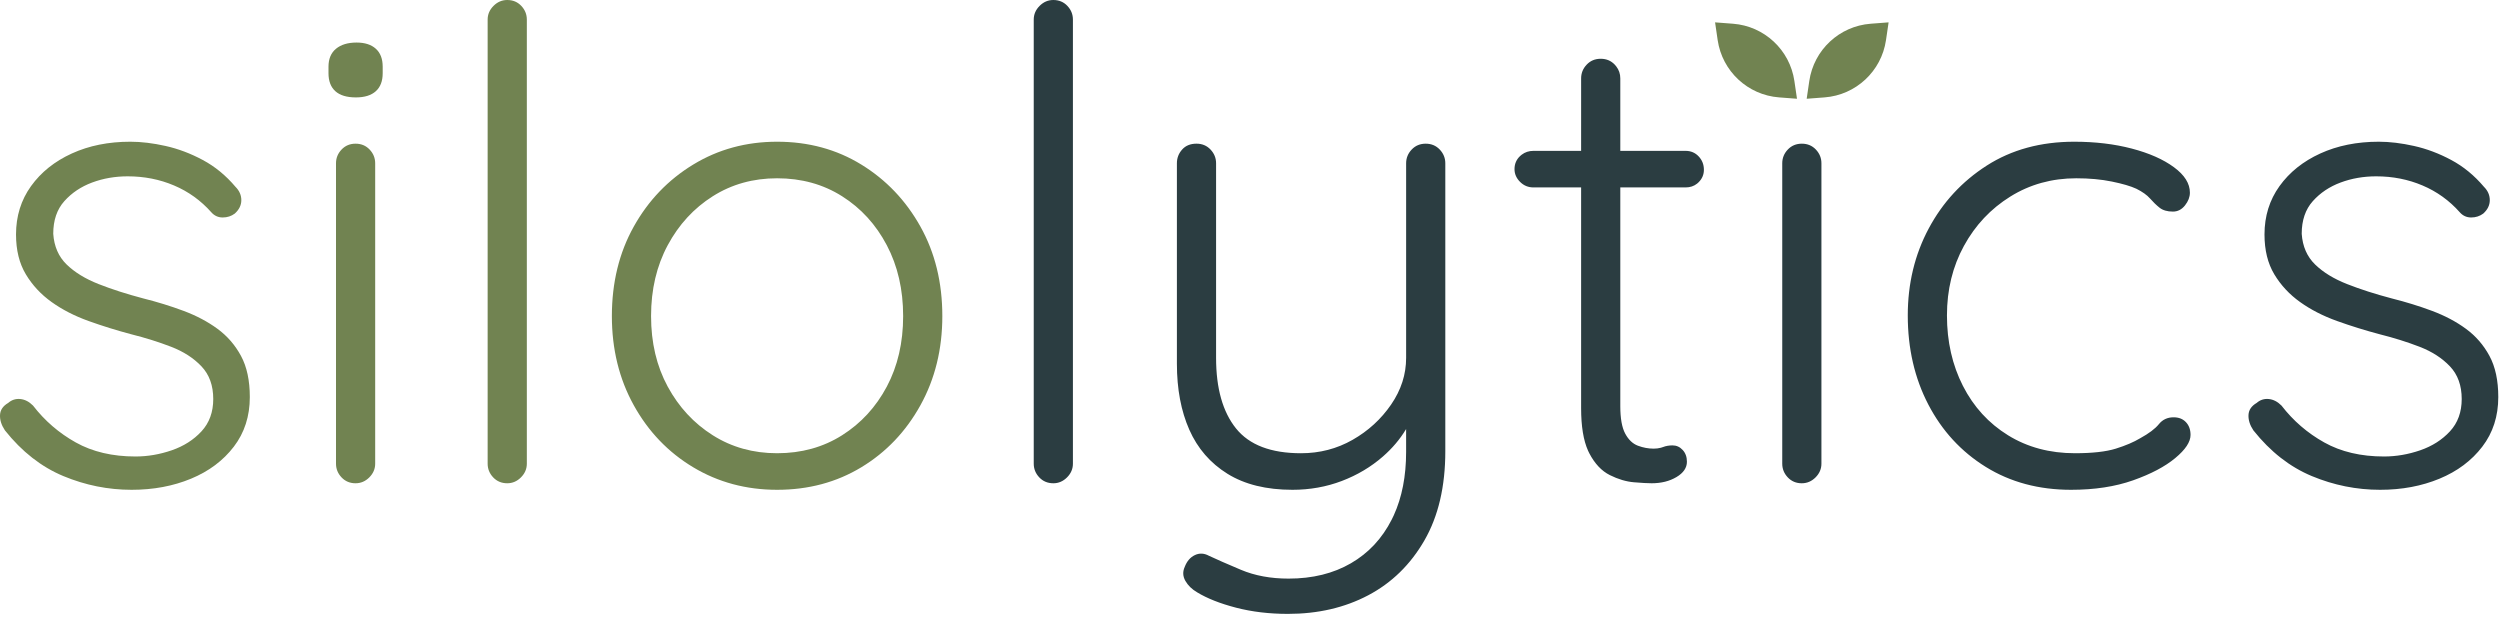
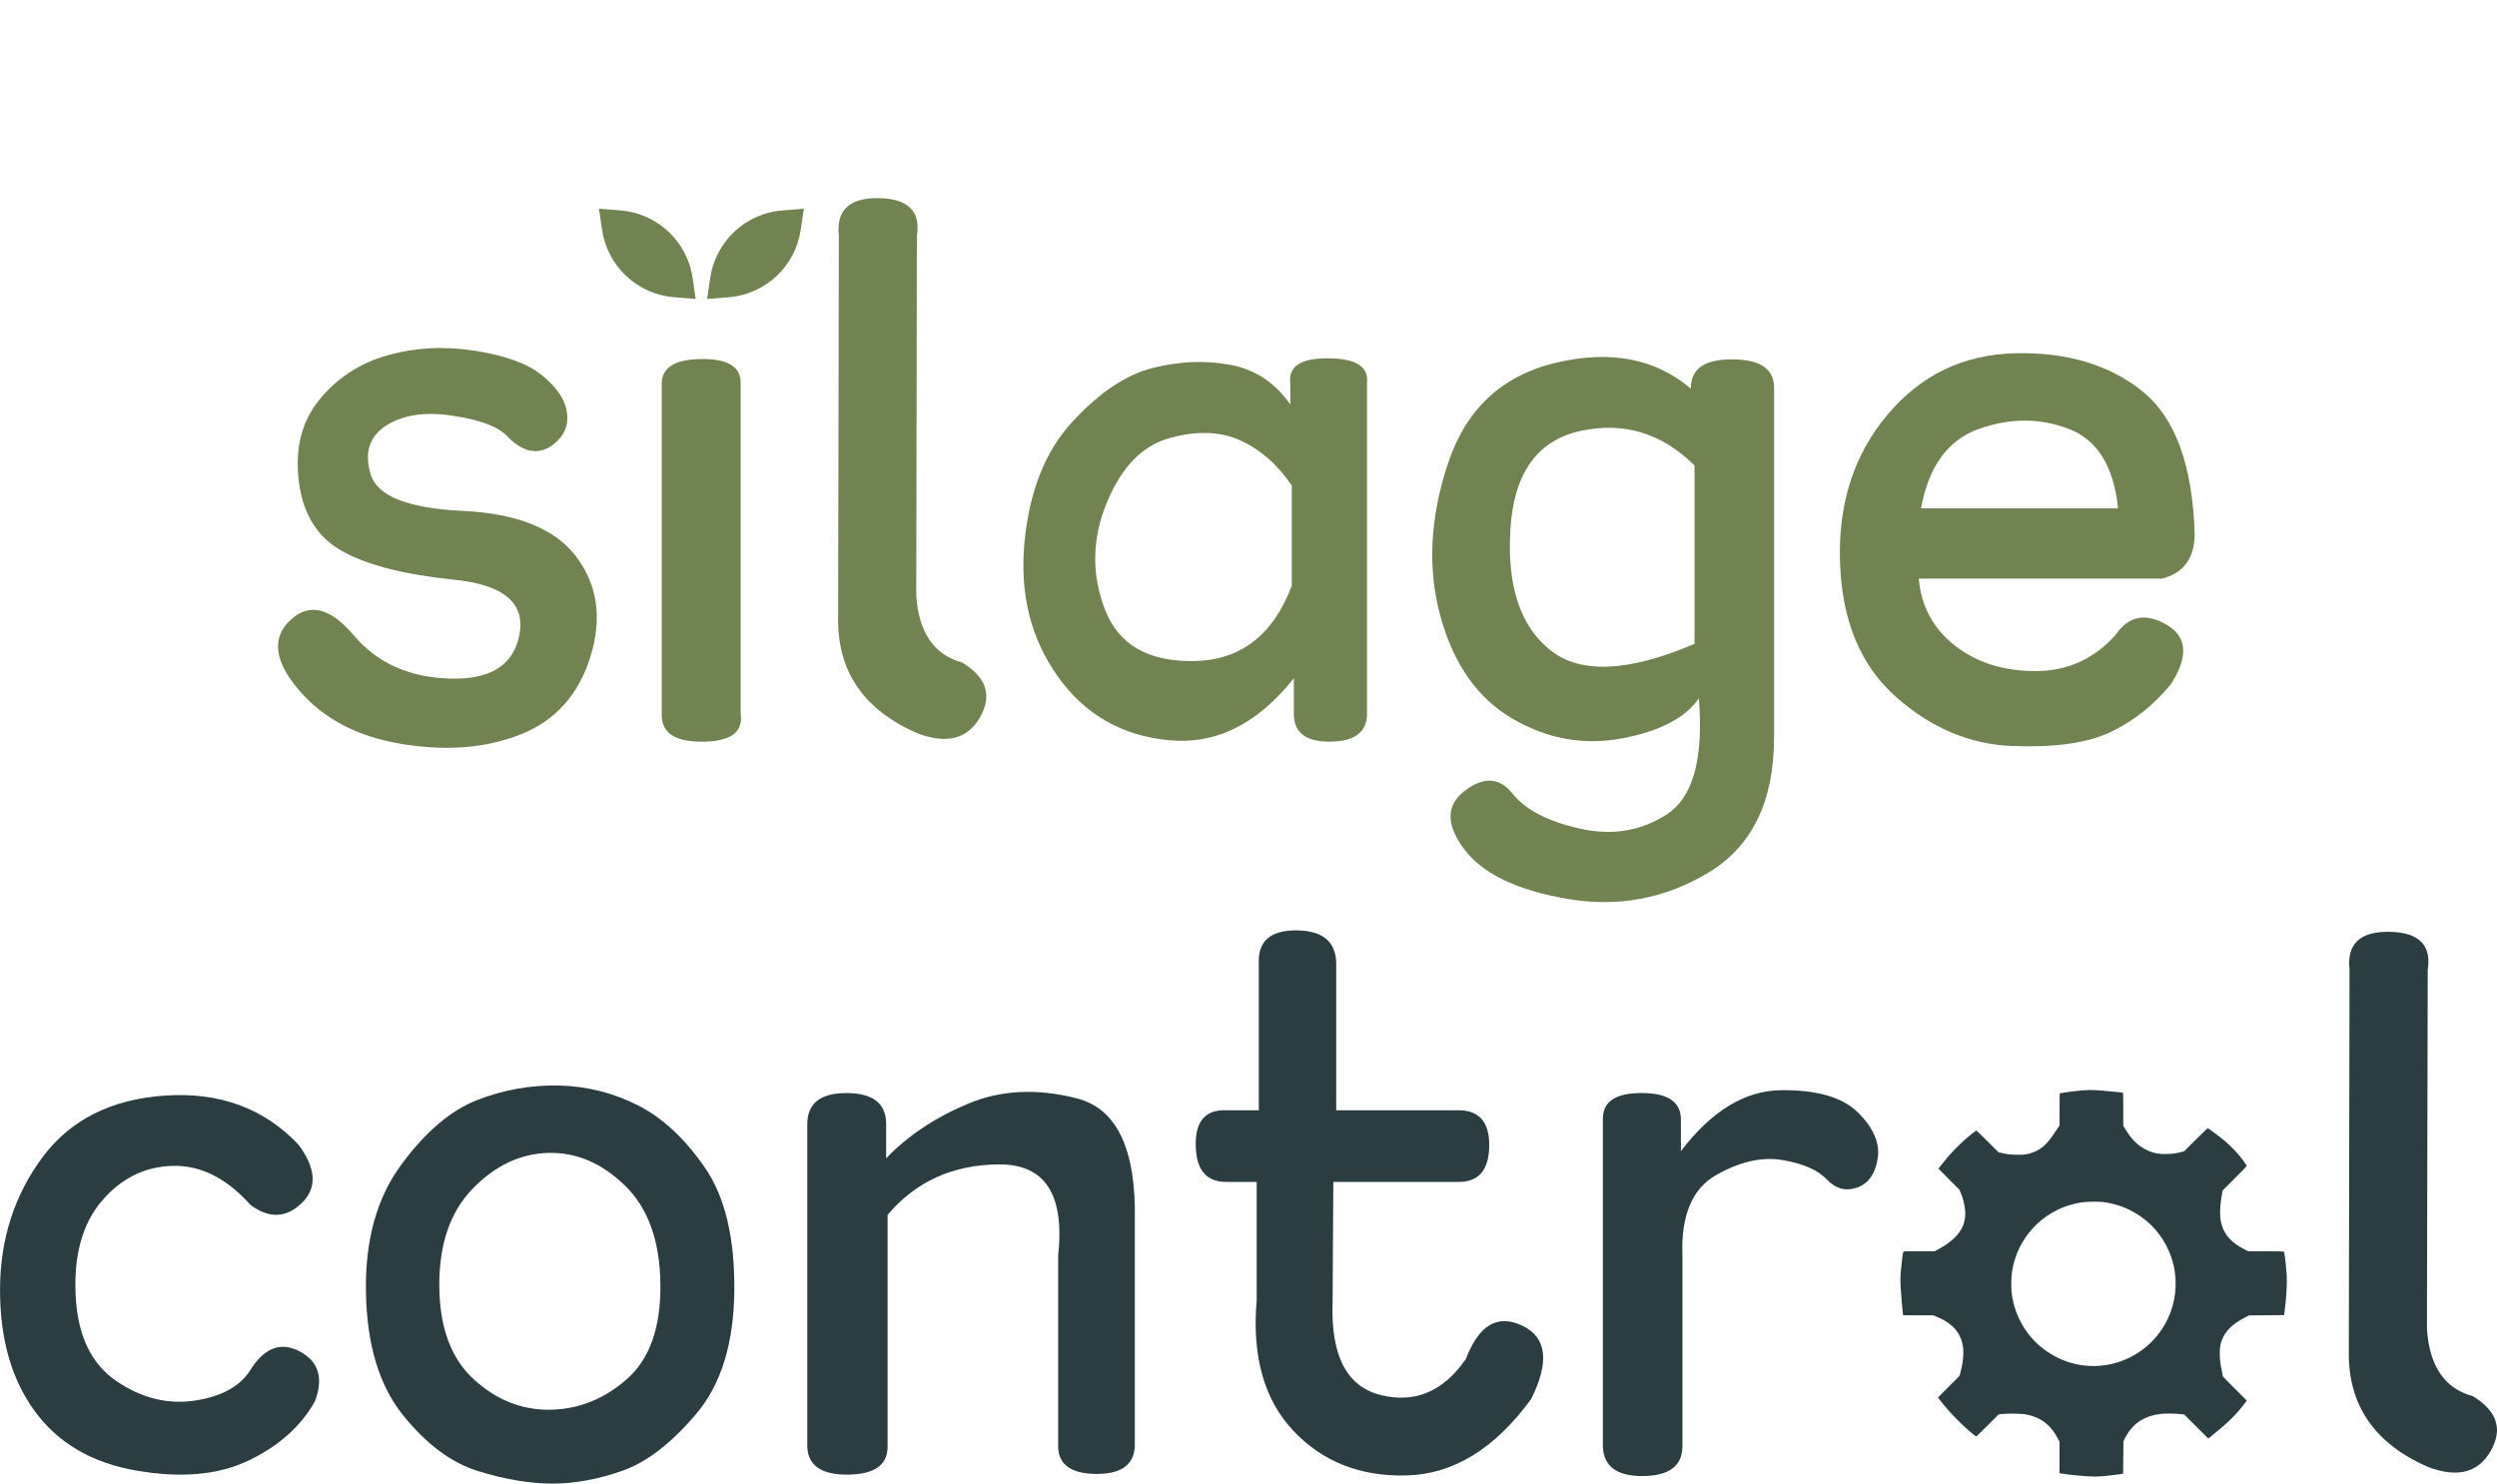
- <svg xmlns="http://www.w3.org/2000/svg" width="275" height="68" viewBox="0 0 275 68">
-   <g fill="none" fill-rule="evenodd">
-     <path fill="#718351" fill-rule="nonzero" d="M14.477 53.878c2.395 0 4.574-.408 6.537-1.222 1.964-.814 3.532-1.987 4.706-3.52 1.173-1.532 1.76-3.352 1.76-5.46 0-1.82-.324-3.328-.97-4.525-.647-1.197-1.509-2.191-2.586-2.981-1.078-.79-2.323-1.449-3.736-1.976-1.413-.527-2.885-.981-4.418-1.365-1.82-.479-3.46-1.005-4.92-1.58-1.461-.575-2.635-1.293-3.52-2.155-.887-.862-1.377-1.988-1.473-3.376 0-1.485.407-2.682 1.221-3.592.814-.91 1.832-1.593 3.053-2.048 1.221-.455 2.526-.682 3.915-.682 1.82 0 3.52.335 5.1 1.006 1.581.67 2.946 1.652 4.095 2.945.336.383.755.575 1.257.575.503 0 .946-.144 1.33-.431.478-.431.718-.922.718-1.473 0-.55-.216-1.042-.647-1.473-1.053-1.245-2.25-2.227-3.592-2.945-1.34-.718-2.705-1.233-4.094-1.544-1.39-.312-2.682-.467-3.88-.467-2.394 0-4.537.43-6.429 1.293-1.892.862-3.388 2.059-4.49 3.591-1.101 1.533-1.652 3.305-1.652 5.316 0 1.724.36 3.185 1.078 4.382.718 1.198 1.664 2.215 2.837 3.053 1.174.839 2.526 1.533 4.059 2.084 1.533.55 3.113 1.041 4.741 1.472 1.533.384 2.981.839 4.346 1.365 1.365.527 2.479 1.245 3.34 2.155.863.91 1.294 2.108 1.294 3.592 0 1.437-.431 2.622-1.293 3.556-.862.934-1.952 1.628-3.269 2.083-1.317.455-2.646.683-3.987.683-2.538 0-4.729-.515-6.573-1.545-1.844-1.03-3.412-2.382-4.705-4.058-.431-.431-.898-.67-1.4-.719-.504-.048-.947.096-1.33.431-.575.336-.874.778-.898 1.33-.024.55.156 1.113.539 1.687 1.868 2.347 4.01 4.023 6.43 5.029 2.418 1.006 4.92 1.509 7.506 1.509zm24.674-43.163c.958 0 1.688-.228 2.19-.683.504-.455.755-1.113.755-1.975v-.719c0-.862-.251-1.52-.754-1.975-.503-.455-1.21-.683-2.12-.683-.957 0-1.711.228-2.262.683-.55.455-.826 1.113-.826 1.975v.719c0 .862.251 1.52.754 1.975.503.455 1.257.683 2.263.683zm-.036 42.444c.575 0 1.078-.215 1.509-.646.43-.431.646-.934.646-1.509V17.96c0-.575-.203-1.077-.61-1.508-.408-.431-.922-.647-1.545-.647-.623 0-1.137.216-1.545.647-.407.43-.61.933-.61 1.508v33.045c0 .575.203 1.078.61 1.509.408.43.922.646 1.545.646zm16.682 0c.575 0 1.077-.215 1.508-.646.431-.431.647-.934.647-1.509V2.155c0-.575-.204-1.077-.61-1.508C56.933.216 56.418 0 55.796 0c-.575 0-1.078.216-1.509.647-.43.43-.646.933-.646 1.508v48.85c0 .574.203 1.077.61 1.508.407.43.922.646 1.545.646zm29.684.719c3.448 0 6.537-.827 9.267-2.479 2.73-1.652 4.897-3.927 6.501-6.824 1.605-2.898 2.407-6.166 2.407-9.806 0-3.688-.802-6.968-2.407-9.842-1.604-2.873-3.771-5.148-6.501-6.824-2.73-1.676-5.819-2.514-9.267-2.514-3.4 0-6.477.838-9.23 2.514-2.755 1.676-4.934 3.95-6.538 6.824-1.604 2.874-2.407 6.154-2.407 9.842 0 3.64.803 6.908 2.407 9.806 1.604 2.897 3.783 5.172 6.537 6.824 2.754 1.652 5.83 2.479 9.231 2.479zm0-4.023c-2.634 0-4.993-.659-7.076-1.976-2.083-1.317-3.735-3.1-4.957-5.352-1.22-2.25-1.831-4.837-1.831-7.758 0-2.921.61-5.52 1.831-7.794 1.222-2.275 2.874-4.071 4.957-5.388 2.083-1.317 4.442-1.976 7.076-1.976 2.682 0 5.065.659 7.148 1.976 2.083 1.317 3.723 3.113 4.92 5.388 1.198 2.275 1.797 4.873 1.797 7.794 0 2.921-.6 5.507-1.796 7.758-1.198 2.251-2.838 4.035-4.921 5.352-2.083 1.317-4.466 1.976-7.148 1.976z" />
-     <path fill="#2B3D41" fill-rule="nonzero" d="M115.866 53.16c.574 0 1.077-.216 1.508-.647.431-.431.647-.934.647-1.509V2.155c0-.575-.204-1.077-.61-1.508-.408-.431-.923-.647-1.545-.647-.575 0-1.078.216-1.509.647-.43.43-.646.933-.646 1.508v48.85c0 .574.203 1.077.61 1.508.407.43.922.646 1.545.646zm25.805 14.367c3.304 0 6.25-.683 8.836-2.048 2.586-1.365 4.645-3.376 6.178-6.034 1.532-2.658 2.299-5.927 2.299-9.806V17.96c0-.575-.204-1.077-.611-1.508-.407-.431-.922-.647-1.545-.647-.622 0-1.137.216-1.544.647-.407.43-.61.933-.61 1.508v21.408c0 1.82-.551 3.532-1.653 5.136-1.101 1.604-2.514 2.897-4.238 3.879-1.724.982-3.616 1.473-5.675 1.473-3.305 0-5.687-.91-7.148-2.73-1.46-1.82-2.191-4.406-2.191-7.758V17.959c0-.575-.204-1.077-.61-1.508-.408-.431-.923-.647-1.545-.647-.67 0-1.198.216-1.58.647-.384.43-.575.933-.575 1.508v22.054c0 2.778.455 5.196 1.365 7.256.91 2.059 2.31 3.675 4.202 4.849 1.892 1.173 4.274 1.76 7.148 1.76 1.915 0 3.723-.324 5.423-.97 1.7-.647 3.21-1.545 4.526-2.694 1.024-.894 1.868-1.89 2.53-2.986l.02-.035v2.518c0 2.668-.454 4.996-1.362 6.983l-.218.452c-1.054 2.083-2.55 3.688-4.49 4.813-1.94 1.126-4.226 1.688-6.86 1.688-1.964 0-3.712-.323-5.244-.97-1.533-.646-2.706-1.16-3.52-1.544-.527-.287-1.042-.311-1.545-.072-.503.24-.874.67-1.113 1.293-.24.527-.216 1.042.072 1.545.287.503.718.922 1.293 1.257 1.101.67 2.526 1.233 4.274 1.688 1.748.455 3.652.683 5.71.683zm40.01-14.368c1.054 0 1.964-.227 2.73-.682.767-.455 1.15-1.018 1.15-1.688 0-.527-.156-.958-.467-1.293-.311-.336-.682-.503-1.114-.503-.383 0-.73.06-1.041.18l-.24.078c-.247.067-.514.1-.802.1-.574 0-1.15-.107-1.724-.322-.575-.216-1.041-.659-1.4-1.33-.36-.67-.54-1.676-.54-3.017V20.617h7.184c.493 0 .915-.14 1.267-.422l.17-.153c.383-.383.575-.838.575-1.364 0-.575-.192-1.066-.575-1.473-.383-.407-.862-.61-1.437-.61h-7.184V8.62c0-.492-.149-.932-.448-1.319l-.162-.19c-.407-.43-.922-.646-1.545-.646-.622 0-1.137.216-1.544.647-.407.43-.61.934-.61 1.508l-.001 7.975h-5.244c-.492 0-.923.14-1.293.422l-.18.152c-.406.383-.61.862-.61 1.437 0 .527.204.993.61 1.4.408.408.899.611 1.473.611h5.244v24.281c0 1.99.255 3.55.765 4.683l.133.274c.599 1.15 1.353 1.951 2.263 2.406.91.455 1.796.719 2.658.79.862.072 1.509.108 1.94.108zm16.52 0c.576 0 1.078-.215 1.51-.646.43-.431.646-.934.646-1.509V17.96c0-.575-.204-1.077-.61-1.508-.408-.431-.923-.647-1.545-.647-.623 0-1.138.216-1.545.647-.407.43-.61.933-.61 1.508v33.045c0 .575.203 1.078.61 1.509.407.43.922.646 1.545.646zm29.613.719c2.586 0 4.861-.348 6.825-1.042 1.963-.695 3.508-1.509 4.633-2.443 1.126-.933 1.688-1.783 1.688-2.55 0-.574-.167-1.041-.502-1.4-.336-.36-.79-.54-1.365-.54-.67 0-1.21.252-1.617.755-.407.503-1.09 1.018-2.047 1.544-.718.431-1.616.815-2.694 1.15-1.077.335-2.574.503-4.49.503-2.777 0-5.232-.659-7.363-1.976-2.131-1.317-3.783-3.125-4.957-5.423-1.173-2.3-1.76-4.885-1.76-7.759 0-2.825.623-5.376 1.868-7.65 1.245-2.275 2.945-4.083 5.1-5.424 2.156-1.341 4.574-2.012 7.256-2.012 1.437 0 2.742.12 3.915.36s2.071.502 2.694.79c.67.335 1.173.694 1.509 1.077.335.383.682.719 1.041 1.006.36.287.85.431 1.473.431.527 0 .97-.227 1.329-.682.36-.455.539-.922.539-1.401 0-1.006-.587-1.94-1.76-2.802-1.174-.862-2.718-1.544-4.634-2.047-1.915-.503-4.023-.754-6.321-.754-3.688 0-6.897.874-9.627 2.622-2.73 1.748-4.86 4.058-6.393 6.932-1.533 2.873-2.299 6.058-2.299 9.554 0 3.64.754 6.908 2.263 9.806 1.509 2.897 3.616 5.184 6.322 6.86 2.706 1.676 5.83 2.515 9.374 2.515zm33.995 0c2.394 0 4.573-.408 6.537-1.222 1.964-.814 3.532-1.987 4.705-3.52 1.174-1.532 1.76-3.352 1.76-5.46 0-1.82-.323-3.328-.97-4.525-.646-1.197-1.508-2.191-2.586-2.981-1.077-.79-2.322-1.449-3.735-1.976-1.413-.527-2.886-.981-4.418-1.365-1.82-.479-3.46-1.005-4.92-1.58-1.462-.575-2.635-1.293-3.52-2.155-.887-.862-1.378-1.988-1.474-3.376 0-1.485.408-2.682 1.222-3.592.814-.91 1.832-1.593 3.053-2.048 1.22-.455 2.526-.682 3.915-.682 1.82 0 3.52.335 5.1 1.006 1.58.67 2.946 1.652 4.095 2.945.335.383.754.575 1.257.575.503 0 .946-.144 1.33-.431.478-.431.717-.922.717-1.473 0-.55-.215-1.042-.646-1.473-1.054-1.245-2.251-2.227-3.592-2.945-1.34-.718-2.706-1.233-4.095-1.544-1.388-.312-2.682-.467-3.879-.467-2.394 0-4.538.43-6.43 1.293-1.89.862-3.388 2.059-4.489 3.591-1.102 1.533-1.652 3.305-1.652 5.316 0 1.724.359 3.185 1.077 4.382.719 1.198 1.665 2.215 2.838 3.053 1.173.839 2.526 1.533 4.059 2.084 1.532.55 3.113 1.041 4.74 1.472 1.533.384 2.982.839 4.347 1.365 1.365.527 2.478 1.245 3.34 2.155.862.91 1.293 2.108 1.293 3.592 0 1.437-.43 2.622-1.293 3.556-.862.934-1.951 1.628-3.268 2.083-1.317.455-2.646.683-3.987.683-2.538 0-4.73-.515-6.573-1.545-1.844-1.03-3.412-2.382-4.705-4.058-.432-.431-.898-.67-1.401-.719-.503-.048-.946.096-1.33.431-.574.336-.873.778-.897 1.33-.024.55.155 1.113.539 1.687 1.867 2.347 4.01 4.023 6.429 5.029 2.418 1.006 4.92 1.509 7.507 1.509z" />
-     <path fill="#718351" d="M207.746 2.46l-.287 1.954c-.501 3.421-3.307 6.037-6.754 6.299l-1.97.15.287-1.955c.502-3.42 3.307-6.037 6.754-6.298l1.97-.15zM188.658 2.46l.286 1.954c.502 3.421 3.308 6.037 6.755 6.299l1.97.15-.287-1.955c-.502-3.42-3.307-6.037-6.755-6.298l-1.969-.15z" />
-   </g>
+ <svg xmlns="http://www.w3.org/2000/svg" id="Layer_1" data-name="Layer 1" viewBox="0 0 1503.69 893.55">
+   <defs>
+     <style>.cls-1,.cls-3{fill:#718351;}.cls-2{fill:#2b3d41;}.cls-3{fill-rule:evenodd;}.cls-4{fill:none;}</style>
+   </defs>
+   <path class="cls-1" d="M535.12,236.23q12.72,10.35,14.89,20.93t-4.75,17.91q-6.91,7.33-14.89,6.9t-16.18-9.06Q506,264.29,481,260.61T441,266.87q-14.9,9.93-8.85,29.35T487.65,318q49.41,2.37,68.4,27.84t8.41,59.77q-10.58,34.31-41.64,46.82t-71.43,6.05Q411,452,388.82,425.9t-5.18-42.08q17-16,38.19,9.07T479.88,419q36.9,1.08,41.86-27t-39.49-32.58q-44.46-4.53-67.11-17.05t-26.32-42.07q-3.68-29.56,12.3-49.2a79.54,79.54,0,0,1,41-26.76q25-7.12,52.66-2.81T535.12,236.23Z" transform="translate(-208.85 -10.29)" />
+   <path class="cls-1" d="M631.35,226.52q-24.39.22-24,15.32V439.93Q606.53,457.2,632,457t22.87-17.05V241.84Q655.74,226.3,631.35,226.52Z" transform="translate(-208.85 -10.29)" />
+   <path class="cls-1" d="M760.61,368.72q2.14,33.66,27.62,40.57,22,13.38,10.79,33T761.47,452q-48.78-21.13-47.9-69.91L714,152.5q-2.6-23.3,24-22.87T761,152.5Z" transform="translate(-208.85 -10.29)" />
+   <path class="cls-1" d="M1008.76,226.09q25,.21,23.3,14.88V440.79q-.43,16-22.22,16.19T988,440.36V418.78q-32.81,41.43-75.31,37.33T845.84,417.7q-24.39-34.31-20.07-80.48t28.7-72.72Q878.85,238,903,231.91T949.63,230q22.44,4.11,36.25,23.95V241.41Q983.72,225.87,1008.76,226.09ZM955.68,275.5q-18.13-8.19-42.73-1.29t-37.76,39.27q-13.17,32.37-.87,64.09t53.95,30.85q41.64-.85,58.48-45.31V302.69Q973.81,283.7,955.68,275.5Z" transform="translate(-208.85 -10.29)" />
+   <path class="cls-1" d="M1227.13,244.43q-.44-17.7,24.6-17.7t25.46,16.4v211q0,57.82-39.27,81.57t-85,16q-45.75-7.77-62.36-30t.43-35.17q17-12.94,28.7,1.73t40.78,21.14q29.13,6.48,52.44-8.85t19-69.69q-12.09,17.7-46.39,24.16t-65.82-11.86q-31.5-18.35-43.37-61.5t4.53-92.36q16.39-49.2,65.38-60.64T1227.13,244.43Zm-66.68,25.46q-39.06,8.64-42.07,59.56t24.16,72.5q27.2,21.58,86.75-3.88V290.61Q1199.52,261.26,1160.45,269.89Z" transform="translate(-208.85 -10.29)" />
+   <path class="cls-1" d="M1420.26,459.57q-38.19-1.53-69.92-29.78t-33.44-80.92q-1.74-52.65,28.48-88.69t77-37.12q46.82-1.06,76.6,22.88t31.5,86.53q-.42,21.58-19.85,26.32h-146.3q2.16,25,21.79,40.36t48.56,15.32q28.9,0,48.33-22,11.65-16.83,30.43-6t2.8,35.82q-16,19.42-36.9,29.14T1420.26,459.57Zm-19.64-191q-28,9.93-34.95,47.9h118.68q-3.88-38-29.78-47.9T1400.62,268.6Z" transform="translate(-208.85 -10.29)" />
+   <path class="cls-2" d="M388.61,699.7q16,21.59,1.94,35.18T359.69,736q-21.58-24.16-46.82-23.52t-42.73,21.15q-17.47,20.5-15.75,56.75T279,842.12q22.86,15.54,47.69,11.65t33.87-19.85q12.52-18.55,29.14-9.49t8.84,29.77q-12.52,22.45-39.7,35.61t-67.54,6.26q-40.37-6.9-61.5-35.82t-20.93-73.8q.21-44.88,25.46-79t74.23-37.33Q357.53,666.9,388.61,699.7Z" transform="translate(-208.85 -10.29)" />
+   <path class="cls-2" d="M545.69,664.1A110,110,0,0,1,593,676q22.21,11.24,40.35,37.55t17.7,74q-.43,47.69-22.88,74.23t-44.45,34.31q-22,7.77-42.29,7.76t-44.67-7.55q-24.39-7.54-45.53-34.09t-22-73.37Q428.3,742,450.32,712t46.17-39.27A126.86,126.86,0,0,1,545.69,664.1Zm-52.22,62.14q-20.28,20.94-20.07,58.48T494.12,841q20.49,18.78,46.18,18.34t46.18-18.55Q607,822.7,606.54,783.64T585.18,724.3Q564.24,704,539,704.67T493.47,726.24Z" transform="translate(-208.85 -10.29)" />
+   <path class="cls-2" d="M742.49,687.19V707.9q19.43-20.28,49.2-32.8t65.81-3.23q36,9.28,34.74,73.58V881.39q-.87,16.83-23.3,16.62t-22.87-16.19V766.59q6-55.23-35.61-55T743.35,742V882.26q-.44,16-24,16.18T695,881.82V688.05q-.43-19.42,23.52-19.42T742.49,687.19Z" transform="translate(-208.85 -10.29)" />
+   <path class="cls-2" d="M1013.51,592.67V679h72.94q19.41-.43,19.2,21.36t-18.34,21.79h-75.53l-.43,72.51q-1.73,48.33,29.13,55.89t51.14-21.8q11.66-30.63,33.88-20.07t5.4,44.24q-32.81,44.9-74.88,46t-68.4-27q-26.34-28-22-78.55V722.14h-17.7q-18.55.43-19-21.79T947.48,679H966.9V590.51q-.87-20.28,23.31-19.85T1013.51,592.67Z" transform="translate(-208.85 -10.29)" />
+   <path class="cls-2" d="M1221.09,684.6v19q27.62-36.26,60.2-36.69t46.61,13.6q14,14,11.66,27.83T1327,725.6q-10.14,3.45-18.12-5T1282.37,709q-18.55-3.24-40.13,9.06T1222,766.59V881.82q-.43,17.26-23.73,17.48t-24.17-17.48V684.6q-.43-16,23.3-16T1221.09,684.6Z" transform="translate(-208.85 -10.29)" />
+   <path class="cls-2" d="M1670.35,810.62q2.16,33.66,27.62,40.56,22,13.38,10.79,33t-37.55,9.71q-48.76-21.13-47.9-69.92l.43-229.59q-2.6-23.31,24-22.87t23.09,22.87Z" transform="translate(-208.85 -10.29)" />
+   <path class="cls-3" d="M692.92,136l-1.86,12.63a47.76,47.76,0,0,1-43.65,40.71l-12.73,1,1.86-12.64A47.77,47.77,0,0,1,680.19,137Zm-123.37,0,1.85,12.63a47.79,47.79,0,0,0,43.66,40.71l12.73,1-1.85-12.64A47.79,47.79,0,0,0,582.28,137Z" transform="translate(-208.85 -10.29)" />
+   <line class="cls-4" x1="422.57" y1="714.04" x2="422.57" />
+   <path class="cls-2" d="M1462.91,667c-5,.46-8.91.95-11.19,1.38l-2.54.49-.06,9.61,0,9.59-2.52,3.76c-2.93,4.38-4.35,6.19-6.26,8a21.31,21.31,0,0,1-10.73,5.55,22.76,22.76,0,0,1-5.59.4,36.12,36.12,0,0,1-9.09-.92l-2.46-.48-6.64-6.6c-3.65-3.64-6.75-6.62-6.86-6.62a80.74,80.74,0,0,0-7.16,5.78,128.91,128.91,0,0,0-9.64,9.77c-.86,1-2.57,3.09-3.79,4.64l-2.2,2.8,6.33,6.39,6.35,6.36.66,1.58a37.46,37.46,0,0,1,2.78,11.32c.56,9.53-4.64,16.75-16.72,23.21l-1.71.91h-9.28c-7.45,0-9.33,0-9.47.24-.42.49-.93,4.45-1.68,12.78a57.23,57.23,0,0,0,0,8.88c.09,1.11.26,3.4.37,5.11.2,3.06.8,9.55,1,10.86l.11.69h18l1.88.73c8,3.13,13.08,7.88,15.19,14.12,1.76,5.2,1.58,11.38-.55,19.53l-.55,2.09-6.49,6.5-6.49,6.49.51.73a120.57,120.57,0,0,0,12.24,13.84c4.24,4.19,9.73,8.92,10.35,8.92.09,0,3.15-3,6.8-6.64l6.64-6.64,1.82-.22a84.91,84.91,0,0,1,13.66.09c9.53,1.53,15.81,6.17,20.41,15.15l.76,1.48v18.93l.51.11c1.61.33,7.55,1.06,10.59,1.29,2,.15,4.46.37,5.57.46a51,51,0,0,0,8.38,0l5.06-.48c1.8-.16,4.38-.47,5.73-.69l2.46-.38.09-9.82.09-9.82,1-1.93c4.73-9,11.78-13.55,22.53-14.55a72.35,72.35,0,0,1,11.34.25l1.78.24,7.22,7.22,7.22,7.22,2.64-2.11c9.35-7.53,14.08-12.19,19.26-19l1.31-1.73-7.18-7.2c-4-3.95-7.21-7.24-7.21-7.32s-.32-1.73-.7-3.71a42.77,42.77,0,0,1-1.19-10.17,20.17,20.17,0,0,1,1.11-7.6c2.11-5.89,6.41-10.15,14.26-14.17l2.26-1.15,10.55-.09,10.55-.09.29-2.18c1.09-8,1.62-17.3,1.27-22-.58-7.7-1.29-13.57-1.69-14-.14-.19-2.36-.24-10.8-.24h-10.63l-2.41-1.24c-7.26-3.71-11.48-8.13-13.39-14-1.53-4.68-1.57-10.21-.11-18.78l.45-2.62,7.3-7.31c5.49-5.49,7.27-7.38,7.18-7.62a18.63,18.63,0,0,0-1.18-1.87,72.05,72.05,0,0,0-14.72-15.23c-2.25-1.78-7.07-5.35-7.45-5.49-.15-.06-3.08,2.71-7.28,6.89l-7,7-1.51.4a30.83,30.83,0,0,1-8.69,1.24,25.61,25.61,0,0,1-5.41-.2,24.34,24.34,0,0,1-7-2.2c-5.13-2.47-9.15-6.42-13-12.79l-1.07-1.74v-10c0-5.48-.08-10-.15-10l-4.22-.44c-2.25-.25-5.37-.54-6.91-.65s-3.62-.27-4.6-.38A57.37,57.37,0,0,0,1462.91,667Zm13,67.35a50.08,50.08,0,0,1,32.31,18.17,50.59,50.59,0,0,1,9.6,20,49.6,49.6,0,0,1-26.43,55.37,49,49,0,0,1-44.72-.52,49.88,49.88,0,0,1-26.5-39.37,59.84,59.84,0,0,1,.35-11.95,49.65,49.65,0,0,1,37.74-40.77c1.33-.33,3.38-.71,4.52-.87A73.84,73.84,0,0,1,1475.89,734.3Z" transform="translate(-208.85 -10.29)" />
</svg>
